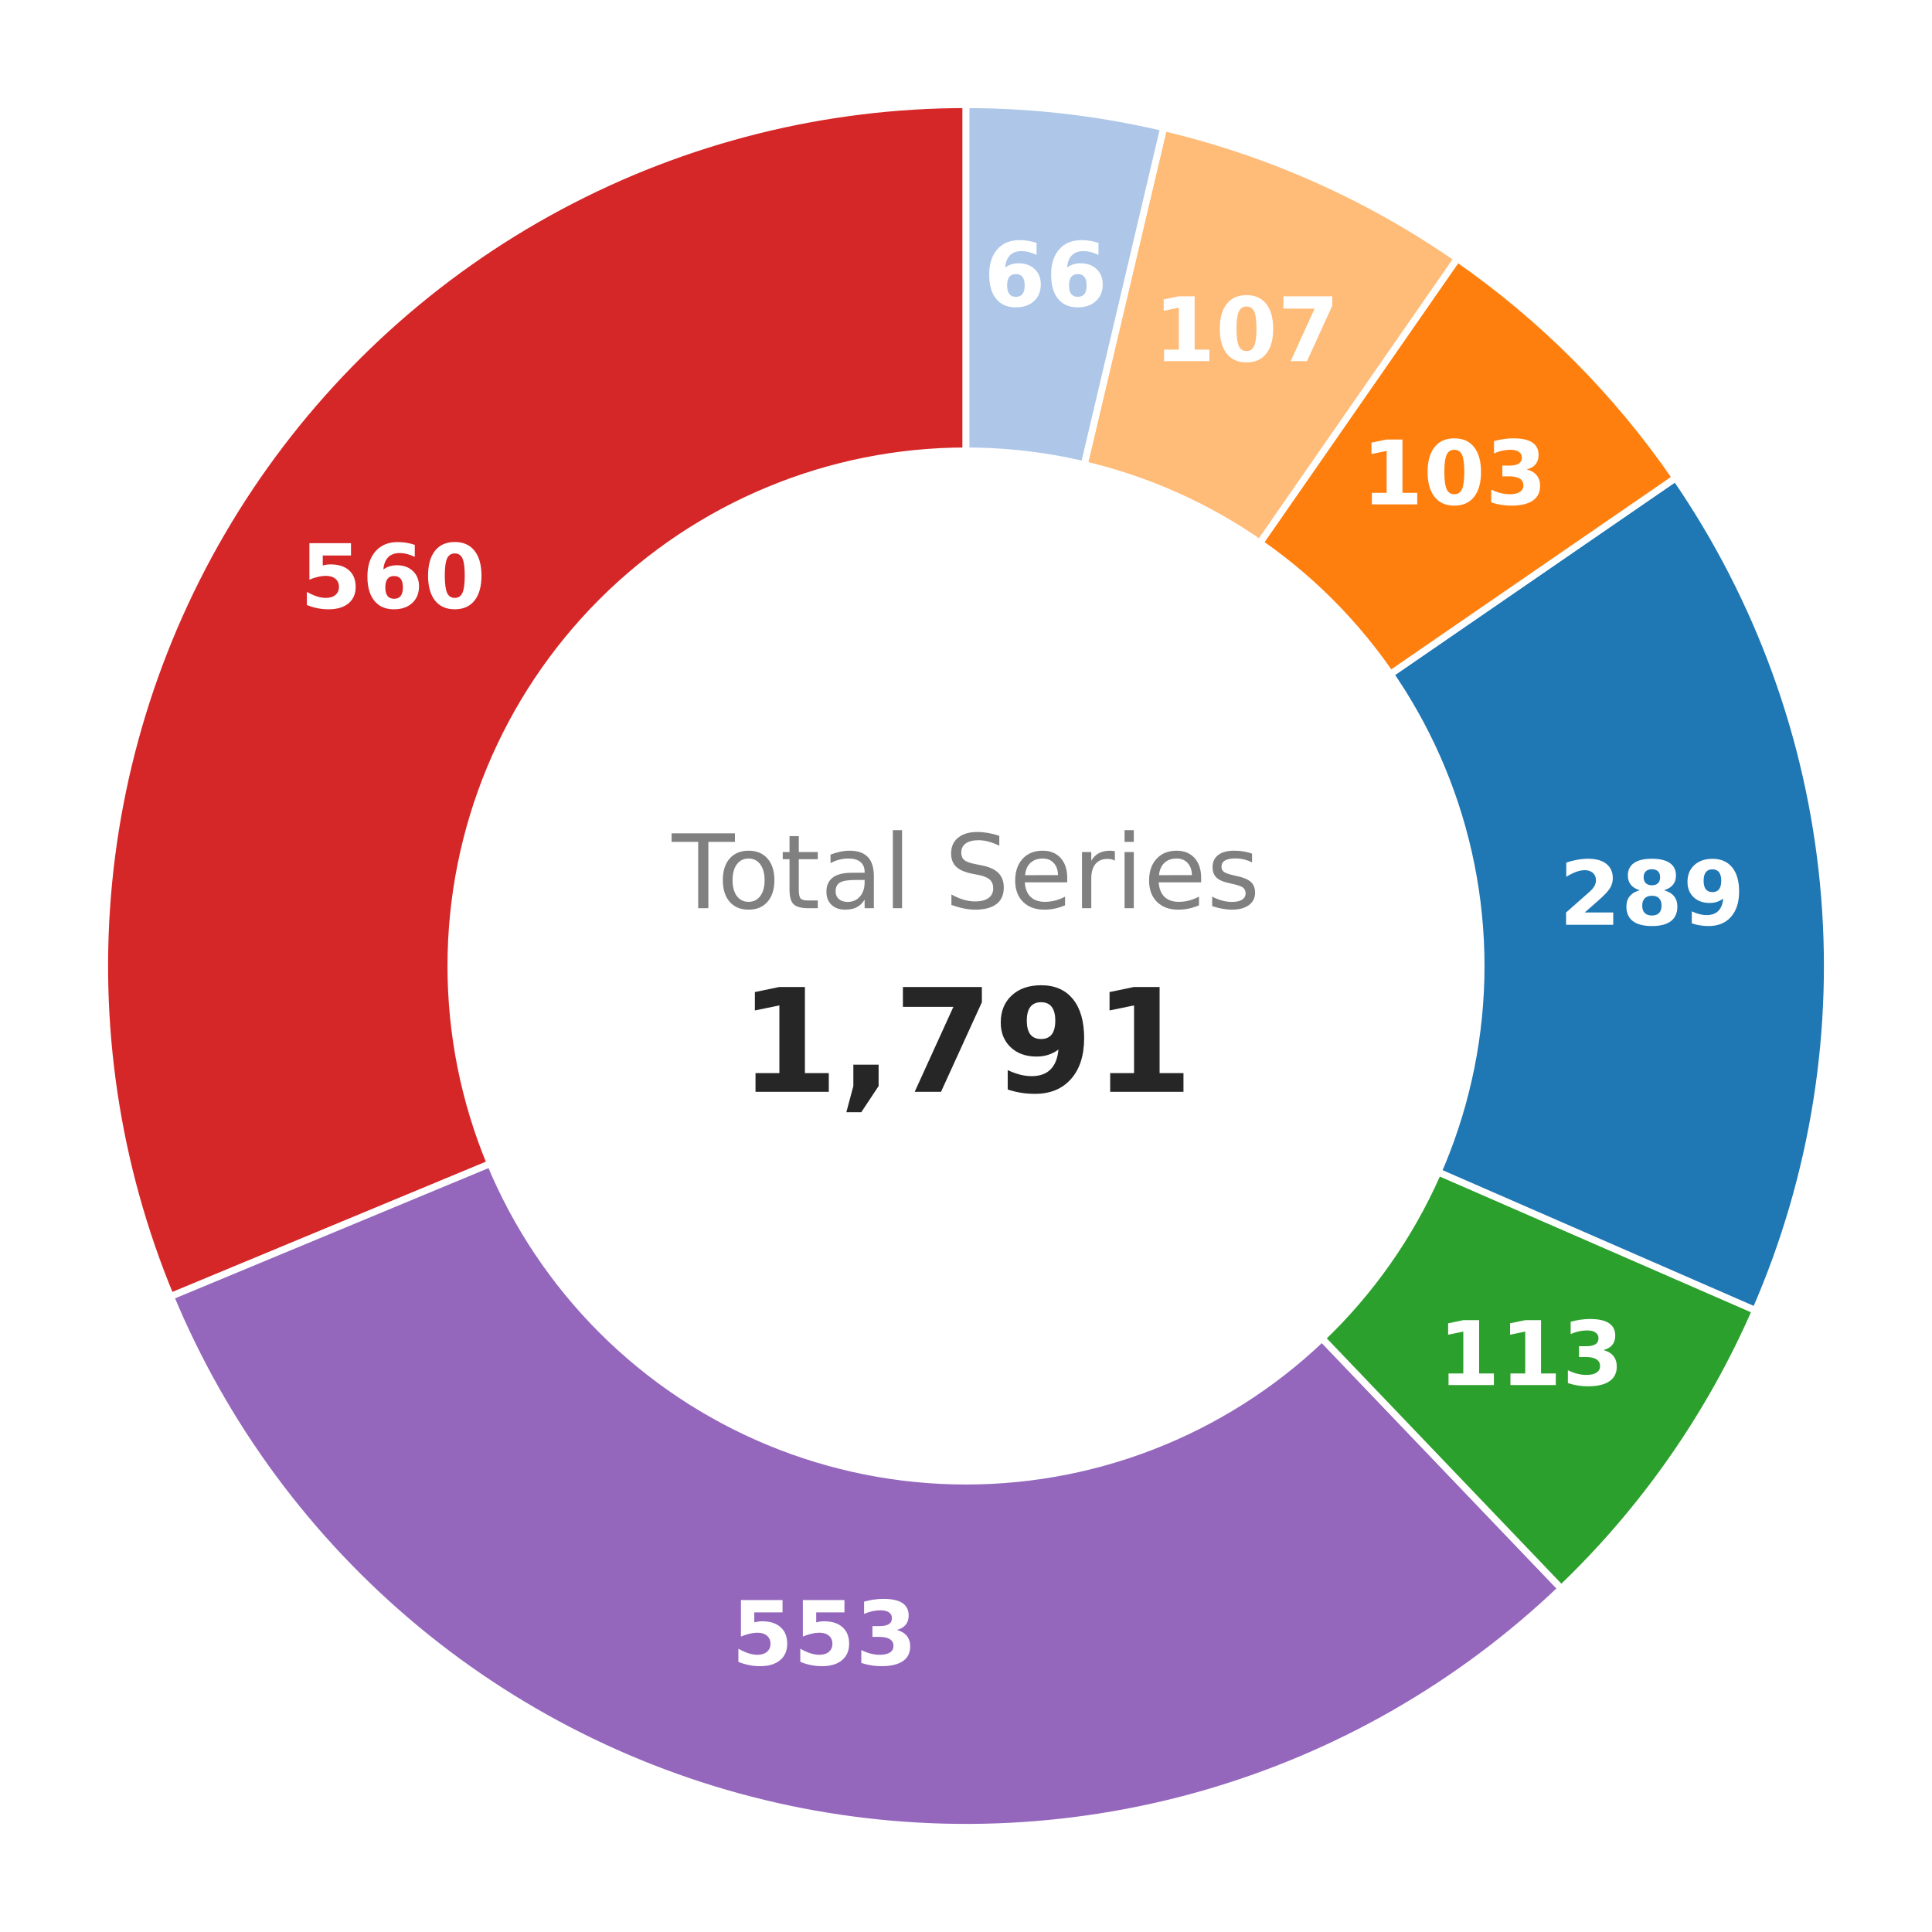
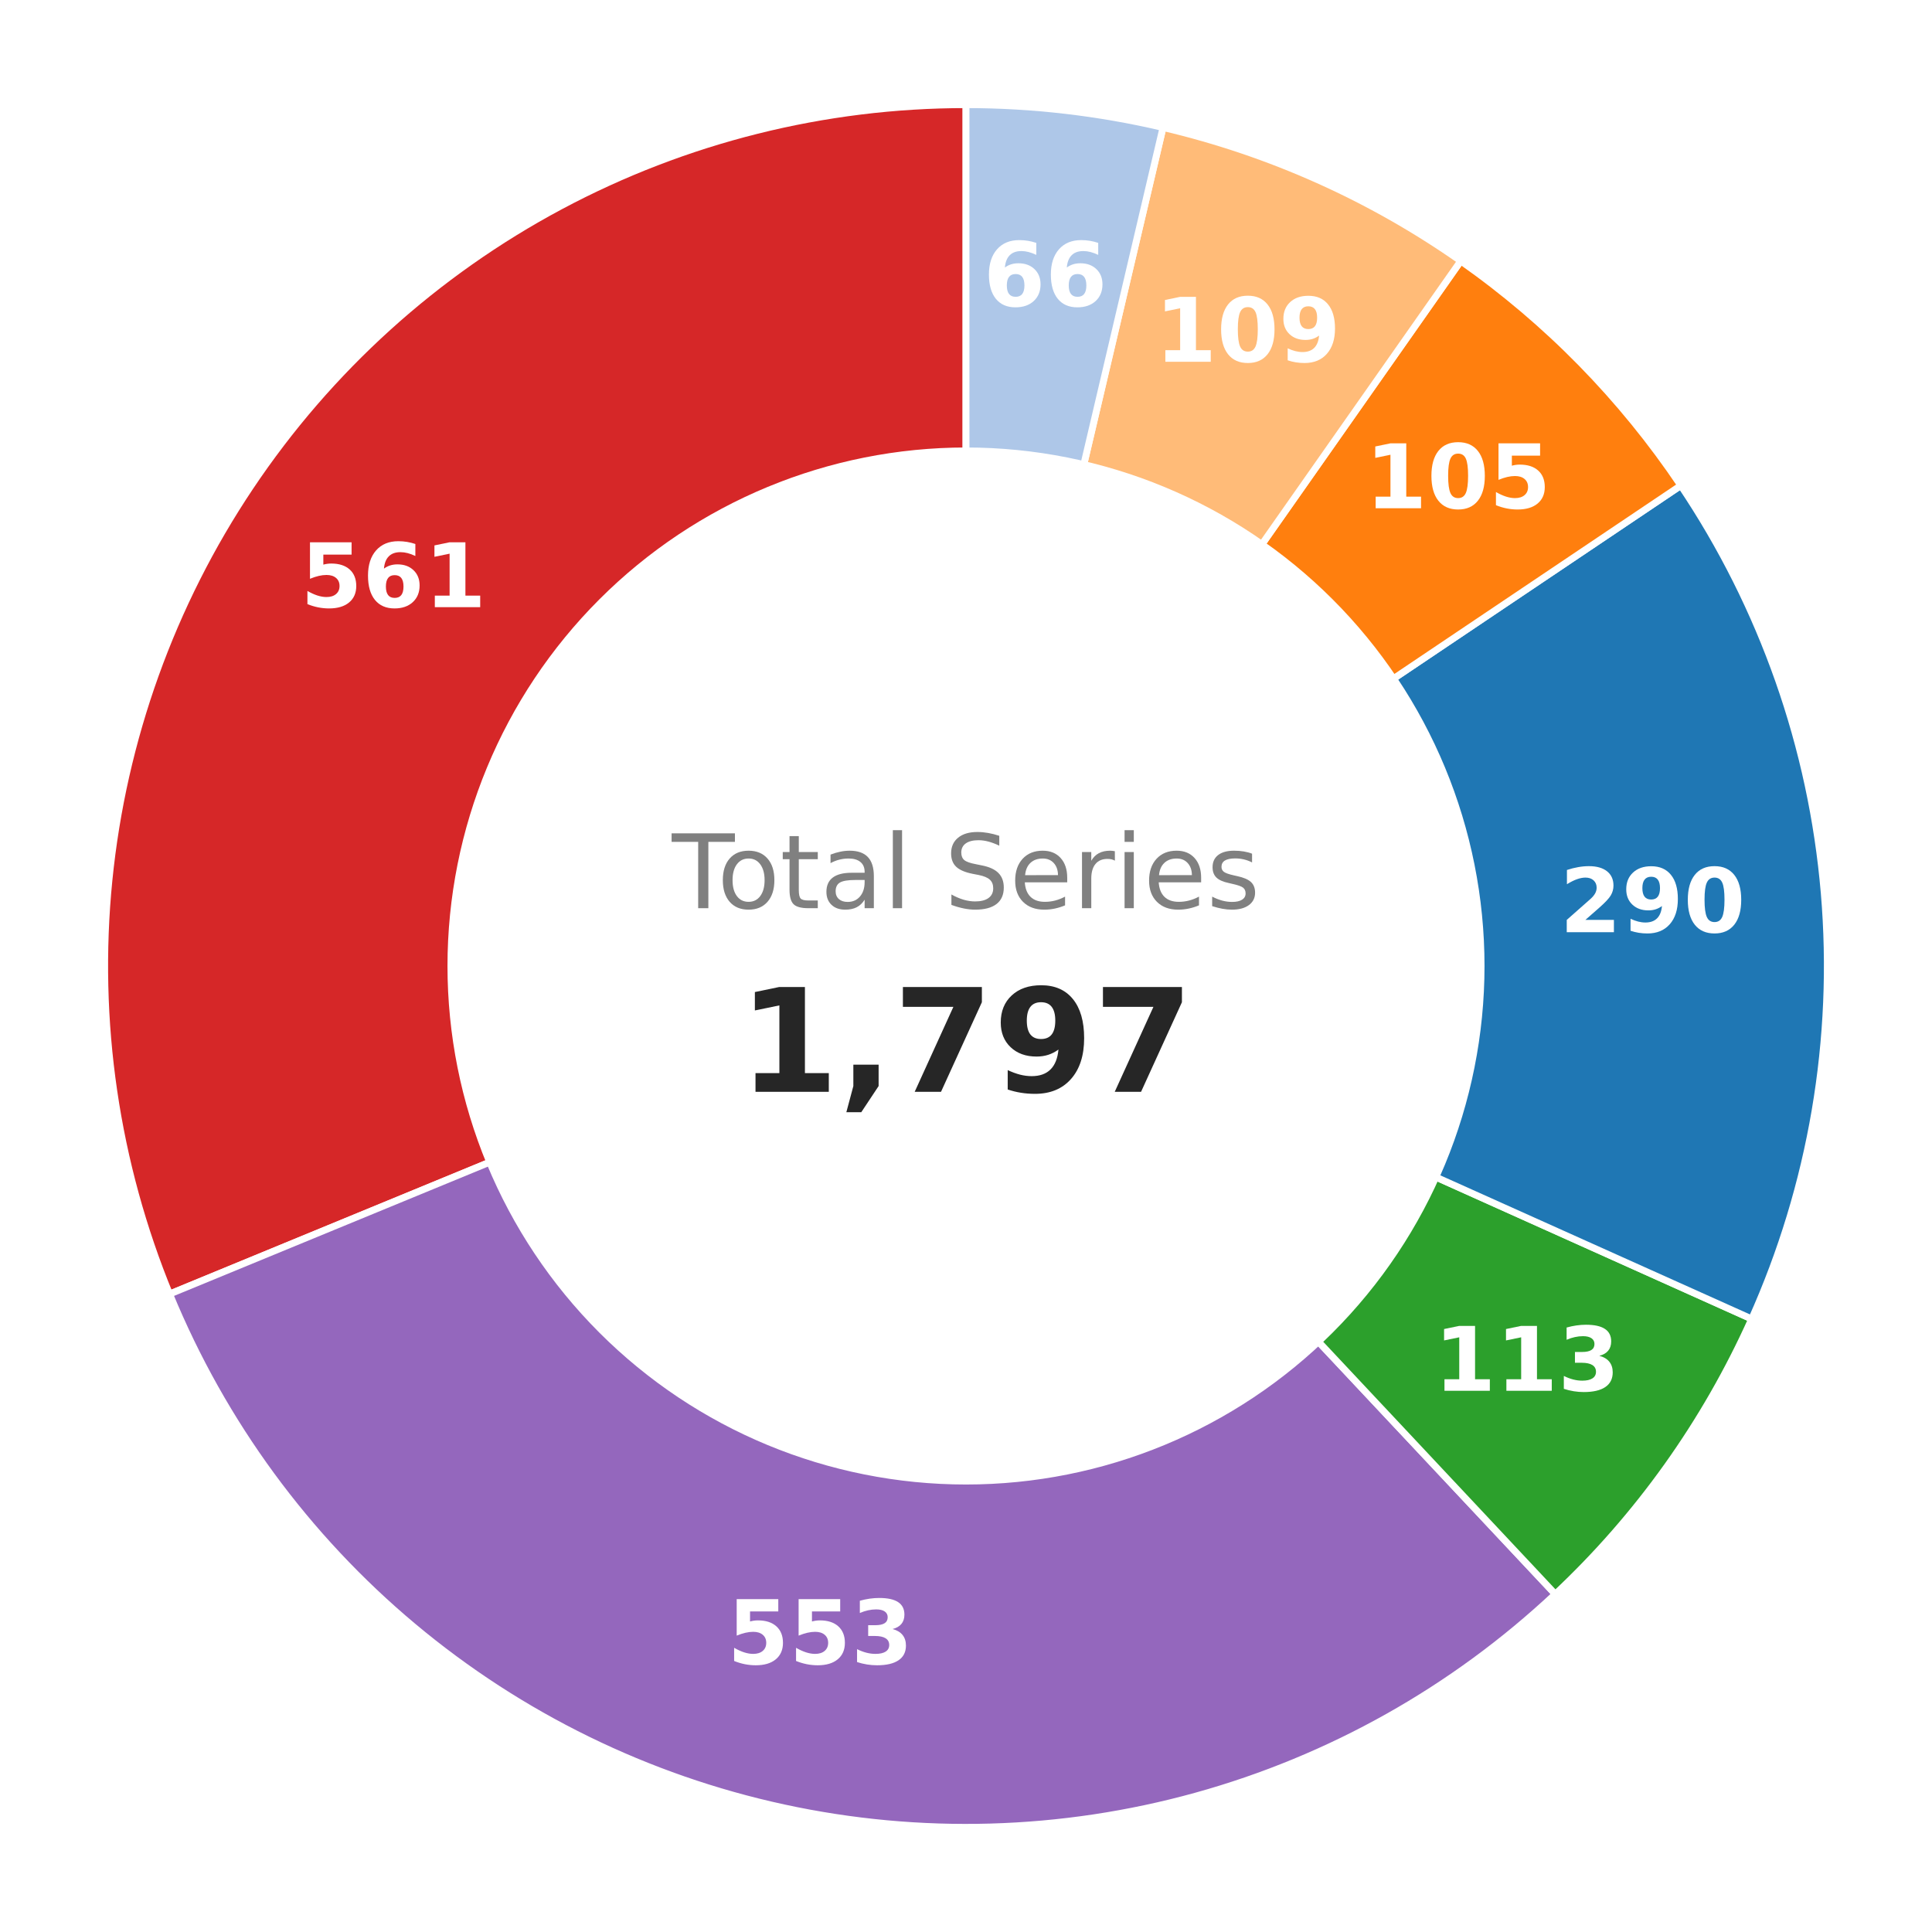
<svg xmlns="http://www.w3.org/2000/svg" xmlns:xlink="http://www.w3.org/1999/xlink" width="564.48pt" height="564.48pt" viewBox="0 0 564.48 564.48" version="1.1">
  <defs>
    <style type="text/css">*{stroke-linejoin: round; stroke-linecap: butt}</style>
  </defs>
  <g id="figure_1">
    <g id="patch_1">
      <path d="M 0 564.48  L 564.48 564.48  L 564.48 0  L 0 0  z " style="fill: #ffffff" />
    </g>
    <g id="axes_1">
      <g id="matplotlib.axis_1" />
      <g id="matplotlib.axis_2" />
      <g id="patch_2">
-         <path d="M 282.24 30.58  C 240.833 30.58 200.06 40.799 163.547 60.328  C 127.035 79.857 95.901 108.099 72.916 142.54  C 49.93 176.981 35.796 216.568 31.772 257.779  C 27.747 298.99 33.955 340.564 49.842 378.801  L 282.24 282.24  z " style="fill: #d62728; stroke: #ffffff; stroke-width: 2; stroke-linejoin: miter" />
+         <path d="M 282.24 30.58  C 240.898 30.58 200.187 40.767 163.717 60.238  C 127.248 79.708 96.132 107.868 73.13 142.22  C 50.128 176.571 35.941 216.067 31.828 257.204  C 27.716 298.34 33.802 339.863 49.547 378.089  L 282.24 282.24  z " style="fill: #d62728; stroke: #ffffff; stroke-width: 2; stroke-linejoin: miter" />
      </g>
      <g id="patch_3">
-         <path d="M 49.842 378.801  C 65.529 416.556 90.183 449.925 121.663 476.013  C 153.142 502.1 190.51 520.127 230.522 528.529  C 270.533 536.931 311.996 535.457 351.31 524.236  C 390.624 513.015 426.618 492.381 456.167 464.126  L 282.24 282.24  z " style="fill: #9467bd; stroke: #ffffff; stroke-width: 2; stroke-linejoin: miter" />
+         <path d="M 49.547 378.089  C 65.066 415.764 89.505 449.113 120.757 475.258  C 152.009 501.404 189.148 519.573 228.971 528.198  C 268.794 536.823 310.122 535.648 349.391 524.776  C 388.66 513.904 424.707 493.655 454.423 465.777  L 282.24 282.24  z " style="fill: #9467bd; stroke: #ffffff; stroke-width: 2; stroke-linejoin: miter" />
      </g>
      <g id="patch_4">
-         <path d="M 456.167 464.126  C 468.194 452.625 479.051 439.959 488.578 426.315  C 498.105 412.671 506.255 398.116 512.908 382.863  L 282.24 282.24  z " style="fill: #2ca02c; stroke: #ffffff; stroke-width: 2; stroke-linejoin: miter" />
+         <path d="M 454.423 465.777  C 466.519 454.429 477.464 441.914 487.097 428.413  C 496.73 414.912 505.005 400.492 511.802 385.363  L 282.24 282.24  z " style="fill: #2ca02c; stroke: #ffffff; stroke-width: 2; stroke-linejoin: miter" />
      </g>
      <g id="patch_5">
-         <path d="M 512.908 382.863  C 530.002 343.677 536.832 300.775 532.751 258.218  C 528.67 215.662 513.812 174.839 489.583 139.616  L 282.24 282.24  z " style="fill: #1f77b4; stroke: #ffffff; stroke-width: 2; stroke-linejoin: miter" />
+         <path d="M 511.802 385.363  C 529.322 346.361 536.617 303.53 532.996 260.928  C 529.375 218.325 514.956 177.34 491.105 141.854  L 282.24 282.24  z " style="fill: #1f77b4; stroke: #ffffff; stroke-width: 2; stroke-linejoin: miter" />
      </g>
      <g id="patch_6">
-         <path d="M 489.583 139.616  C 480.988 127.121 471.281 115.428 460.58 104.68  C 449.88 93.933 438.229 84.174 425.772 75.524  L 282.24 282.24  z " style="fill: #ff7f0e; stroke: #ffffff; stroke-width: 2; stroke-linejoin: miter" />
+         <path d="M 491.105 141.854  C 482.509 129.065 472.756 117.093 461.97 106.087  C 451.184 95.082 439.41 85.091 426.796 76.24  L 282.24 282.24  z " style="fill: #ff7f0e; stroke: #ffffff; stroke-width: 2; stroke-linejoin: miter" />
      </g>
      <g id="patch_7">
-         <path d="M 425.772 75.524  C 412.829 66.538 399.072 58.787 384.68 52.373  C 370.288 45.96 355.326 40.912 339.99 37.296  L 282.24 282.24  z " style="fill: #ffbb78; stroke: #ffffff; stroke-width: 2; stroke-linejoin: miter" />
+         <path d="M 426.796 76.24  C 413.701 67.051 399.76 59.131 385.162 52.588  C 370.563 46.046 355.374 40.91 339.801 37.251  L 282.24 282.24  z " style="fill: #ffbb78; stroke: #ffffff; stroke-width: 2; stroke-linejoin: miter" />
      </g>
      <g id="patch_8">
-         <path d="M 339.99 37.296  C 330.535 35.067 320.959 33.387 311.31 32.265  C 301.66 31.143 291.954 30.58 282.24 30.58  L 282.24 282.24  z " style="fill: #aec7e8; stroke: #ffffff; stroke-width: 2; stroke-linejoin: miter" />
+         <path d="M 339.801 37.251  C 330.376 35.037 320.831 33.368 311.213 32.253  C 301.596 31.139 291.922 30.58 282.24 30.58  L 282.24 282.24  z " style="fill: #aec7e8; stroke: #ffffff; stroke-width: 2; stroke-linejoin: miter" />
      </g>
      <g id="patch_9">
-         <path d="M 282.24 433.236  C 322.285 433.236 360.695 417.326 389.01 389.011  C 417.326 360.695 433.236 322.285 433.236 282.24  C 433.236 242.196 417.326 203.786 389.01 175.47  C 360.695 147.154 322.285 131.244 282.24 131.244  C 242.195 131.244 203.785 147.154 175.47 175.47  C 147.154 203.786 131.244 242.196 131.244 282.24  C 131.244 322.285 147.154 360.695 175.47 389.011  C 203.785 417.326 242.195 433.236 282.24 433.236  z " clip-path="url(#pd3a9fa85f6)" style="fill: #ffffff; stroke: #ffffff; stroke-linejoin: miter" />
+         <path d="M 282.24 433.236  C 322.285 433.236 360.694 417.326 389.01 389.011  C 417.326 360.695 433.236 322.285 433.236 282.24  C 433.236 242.196 417.326 203.786 389.01 175.47  C 360.694 147.154 322.285 131.244 282.24 131.244  C 242.195 131.244 203.785 147.154 175.47 175.47  C 147.154 203.786 131.244 242.196 131.244 282.24  C 131.244 322.285 147.154 360.695 175.47 389.011  C 203.785 417.326 242.195 433.236 282.24 433.236  z " clip-path="url(#paeff7c6100)" style="fill: #ffffff; stroke: #ffffff; stroke-linejoin: miter" />
      </g>
      <g id="text_1">
-         <g style="fill: #ffffff" transform="translate(87.64507 177.6545) scale(0.26 -0.26)">
+         <g style="fill: #ffffff" transform="translate(87.81642 177.3981) scale(0.26 -0.26)">
          <defs>
            <path id="DejaVuSans-Bold-35" d="M 678 4666  L 3669 4666  L 3669 3781  L 1638 3781  L 1638 3059  Q 1775 3097 1914 3117  Q 2053 3138 2203 3138  Q 3056 3138 3531 2711  Q 4006 2284 4006 1522  Q 4006 766 3489 337  Q 2972 -91 2053 -91  Q 1656 -91 1267 -14  Q 878 63 494 219  L 494 1166  Q 875 947 1217 837  Q 1559 728 1863 728  Q 2300 728 2551 942  Q 2803 1156 2803 1522  Q 2803 1891 2551 2103  Q 2300 2316 1863 2316  Q 1603 2316 1309 2248  Q 1016 2181 678 2041  L 678 4666  z " transform="scale(0.015625)" />
            <path id="DejaVuSans-Bold-36" d="M 2316 2303  Q 2000 2303 1842 2098  Q 1684 1894 1684 1484  Q 1684 1075 1842 870  Q 2000 666 2316 666  Q 2634 666 2792 870  Q 2950 1075 2950 1484  Q 2950 1894 2792 2098  Q 2634 2303 2316 2303  z M 3803 4544  L 3803 3681  Q 3506 3822 3243 3889  Q 2981 3956 2731 3956  Q 2194 3956 1894 3657  Q 1594 3359 1544 2772  Q 1750 2925 1990 3001  Q 2231 3078 2516 3078  Q 3231 3078 3670 2659  Q 4109 2241 4109 1563  Q 4109 813 3618 361  Q 3128 -91 2303 -91  Q 1394 -91 895 523  Q 397 1138 397 2266  Q 397 3422 980 4083  Q 1563 4744 2578 4744  Q 2900 4744 3203 4694  Q 3506 4644 3803 4544  z " transform="scale(0.015625)" />
-             <path id="DejaVuSans-Bold-30" d="M 2944 2338  Q 2944 3213 2780 3570  Q 2616 3928 2228 3928  Q 1841 3928 1675 3570  Q 1509 3213 1509 2338  Q 1509 1453 1675 1090  Q 1841 728 2228 728  Q 2613 728 2778 1090  Q 2944 1453 2944 2338  z M 4147 2328  Q 4147 1169 3647 539  Q 3147 -91 2228 -91  Q 1306 -91 806 539  Q 306 1169 306 2328  Q 306 3491 806 4120  Q 1306 4750 2228 4750  Q 3147 4750 3647 4120  Q 4147 3491 4147 2328  z " transform="scale(0.015625)" />
+             <path id="DejaVuSans-Bold-31" d="M 750 831  L 1813 831  L 1813 3847  L 722 3622  L 722 4441  L 1806 4666  L 2950 4666  L 2950 831  L 4013 831  L 4013 0  L 750 0  L 750 831  z " transform="scale(0.015625)" />
          </defs>
          <use xlink:href="#DejaVuSans-Bold-35" />
          <use xlink:href="#DejaVuSans-Bold-36" x="69.58" />
-           <use xlink:href="#DejaVuSans-Bold-30" x="139.16" />
+           <use xlink:href="#DejaVuSans-Bold-31" x="139.16" />
        </g>
      </g>
      <g id="text_2">
-         <g style="fill: #ffffff" transform="translate(213.7298 486.4453) scale(0.26 -0.26)">
+         <g style="fill: #ffffff" transform="translate(212.489 486.1807) scale(0.26 -0.26)">
          <defs>
            <path id="DejaVuSans-Bold-33" d="M 2981 2516  Q 3453 2394 3698 2092  Q 3944 1791 3944 1325  Q 3944 631 3412 270  Q 2881 -91 1863 -91  Q 1503 -91 1142 -33  Q 781 25 428 141  L 428 1069  Q 766 900 1098 814  Q 1431 728 1753 728  Q 2231 728 2486 893  Q 2741 1059 2741 1369  Q 2741 1688 2480 1852  Q 2219 2016 1709 2016  L 1228 2016  L 1228 2791  L 1734 2791  Q 2188 2791 2409 2933  Q 2631 3075 2631 3366  Q 2631 3634 2415 3781  Q 2200 3928 1806 3928  Q 1516 3928 1219 3862  Q 922 3797 628 3669  L 628 4550  Q 984 4650 1334 4700  Q 1684 4750 2022 4750  Q 2931 4750 3382 4451  Q 3834 4153 3834 3553  Q 3834 3144 3618 2883  Q 3403 2622 2981 2516  z " transform="scale(0.015625)" />
          </defs>
          <use xlink:href="#DejaVuSans-Bold-35" />
          <use xlink:href="#DejaVuSans-Bold-35" x="69.58" />
          <use xlink:href="#DejaVuSans-Bold-33" x="139.16" />
        </g>
      </g>
      <g id="text_3">
-         <g style="fill: #ffffff" transform="translate(420.1746 404.6745) scale(0.26 -0.26)">
-           <defs>
-             <path id="DejaVuSans-Bold-31" d="M 750 831  L 1813 831  L 1813 3847  L 722 3622  L 722 4441  L 1806 4666  L 2950 4666  L 2950 831  L 4013 831  L 4013 0  L 750 0  L 750 831  z " transform="scale(0.015625)" />
-           </defs>
+         <g style="fill: #ffffff" transform="translate(418.9901 406.3526) scale(0.26 -0.26)">
          <use xlink:href="#DejaVuSans-Bold-31" />
          <use xlink:href="#DejaVuSans-Bold-31" x="69.58" />
          <use xlink:href="#DejaVuSans-Bold-33" x="139.16" />
        </g>
      </g>
      <g id="text_4">
-         <g style="fill: #ffffff" transform="translate(455.5133 270.1972) scale(0.26 -0.26)">
+         <g style="fill: #ffffff" transform="translate(455.7093 272.3644) scale(0.26 -0.26)">
          <defs>
            <path id="DejaVuSans-Bold-32" d="M 1844 884  L 3897 884  L 3897 0  L 506 0  L 506 884  L 2209 2388  Q 2438 2594 2547 2791  Q 2656 2988 2656 3200  Q 2656 3528 2436 3728  Q 2216 3928 1850 3928  Q 1569 3928 1234 3808  Q 900 3688 519 3450  L 519 4475  Q 925 4609 1322 4679  Q 1719 4750 2100 4750  Q 2938 4750 3402 4381  Q 3866 4013 3866 3353  Q 3866 2972 3669 2642  Q 3472 2313 2841 1759  L 1844 884  z " transform="scale(0.015625)" />
-             <path id="DejaVuSans-Bold-38" d="M 2228 2088  Q 1891 2088 1709 1903  Q 1528 1719 1528 1375  Q 1528 1031 1709 848  Q 1891 666 2228 666  Q 2563 666 2741 848  Q 2919 1031 2919 1375  Q 2919 1722 2741 1905  Q 2563 2088 2228 2088  z M 1350 2484  Q 925 2613 709 2878  Q 494 3144 494 3541  Q 494 4131 934 4440  Q 1375 4750 2228 4750  Q 3075 4750 3515 4442  Q 3956 4134 3956 3541  Q 3956 3144 3739 2878  Q 3522 2613 3097 2484  Q 3572 2353 3814 2058  Q 4056 1763 4056 1313  Q 4056 619 3595 264  Q 3134 -91 2228 -91  Q 1319 -91 855 264  Q 391 619 391 1313  Q 391 1763 633 2058  Q 875 2353 1350 2484  z M 1631 3419  Q 1631 3141 1786 2991  Q 1941 2841 2228 2841  Q 2509 2841 2662 2991  Q 2816 3141 2816 3419  Q 2816 3697 2662 3845  Q 2509 3994 2228 3994  Q 1941 3994 1786 3844  Q 1631 3694 1631 3419  z " transform="scale(0.015625)" />
            <path id="DejaVuSans-Bold-39" d="M 641 103  L 641 966  Q 928 831 1190 764  Q 1453 697 1709 697  Q 2247 697 2547 995  Q 2847 1294 2900 1881  Q 2688 1725 2447 1647  Q 2206 1569 1925 1569  Q 1209 1569 770 1986  Q 331 2403 331 3084  Q 331 3838 820 4291  Q 1309 4744 2131 4744  Q 3044 4744 3544 4128  Q 4044 3513 4044 2388  Q 4044 1231 3459 570  Q 2875 -91 1856 -91  Q 1528 -91 1228 -42  Q 928 6 641 103  z M 2125 2350  Q 2441 2350 2600 2554  Q 2759 2759 2759 3169  Q 2759 3575 2600 3781  Q 2441 3988 2125 3988  Q 1809 3988 1650 3781  Q 1491 3575 1491 3169  Q 1491 2759 1650 2554  Q 1809 2350 2125 2350  z " transform="scale(0.015625)" />
+             <path id="DejaVuSans-Bold-30" d="M 2944 2338  Q 2944 3213 2780 3570  Q 2616 3928 2228 3928  Q 1841 3928 1675 3570  Q 1509 3213 1509 2338  Q 1509 1453 1675 1090  Q 1841 728 2228 728  Q 2613 728 2778 1090  Q 2944 1453 2944 2338  z M 4147 2328  Q 4147 1169 3647 539  Q 3147 -91 2228 -91  Q 1306 -91 806 539  Q 306 1169 306 2328  Q 306 3491 806 4120  Q 1306 4750 2228 4750  Q 3147 4750 3647 4120  Q 4147 3491 4147 2328  z " transform="scale(0.015625)" />
          </defs>
          <use xlink:href="#DejaVuSans-Bold-32" />
-           <use xlink:href="#DejaVuSans-Bold-38" x="69.58" />
+           <use xlink:href="#DejaVuSans-Bold-39" x="69.58" />
+           <use xlink:href="#DejaVuSans-Bold-30" x="139.16" />
+         </g>
+       </g>
+       <g id="text_5">
+         <g style="fill: #ffffff" transform="translate(398.8888 148.4923) scale(0.26 -0.26)">
+           <use xlink:href="#DejaVuSans-Bold-31" />
+           <use xlink:href="#DejaVuSans-Bold-30" x="69.58" />
+           <use xlink:href="#DejaVuSans-Bold-35" x="139.16" />
+         </g>
+       </g>
+       <g id="text_6">
+         <g style="fill: #ffffff" transform="translate(337.4419 105.6932) scale(0.26 -0.26)">
+           <use xlink:href="#DejaVuSans-Bold-31" />
+           <use xlink:href="#DejaVuSans-Bold-30" x="69.58" />
          <use xlink:href="#DejaVuSans-Bold-39" x="139.16" />
        </g>
      </g>
-       <g id="text_5">
-         <g style="fill: #ffffff" transform="translate(397.7768 147.3666) scale(0.26 -0.26)">
-           <use xlink:href="#DejaVuSans-Bold-31" />
-           <use xlink:href="#DejaVuSans-Bold-30" x="69.58" />
-           <use xlink:href="#DejaVuSans-Bold-33" x="139.16" />
-         </g>
-       </g>
-       <g id="text_6">
-         <g style="fill: #ffffff" transform="translate(337.0565 105.5209) scale(0.26 -0.26)">
-           <defs>
-             <path id="DejaVuSans-Bold-37" d="M 428 4666  L 3944 4666  L 3944 3988  L 2125 0  L 953 0  L 2675 3781  L 428 3781  L 428 4666  z " transform="scale(0.015625)" />
-           </defs>
-           <use xlink:href="#DejaVuSans-Bold-31" />
-           <use xlink:href="#DejaVuSans-Bold-30" x="69.58" />
-           <use xlink:href="#DejaVuSans-Bold-37" x="139.16" />
-         </g>
-       </g>
      <g id="text_7">
-         <g style="fill: #ffffff" transform="translate(287.4055 89.43416) scale(0.26 -0.26)">
+         <g style="fill: #ffffff" transform="translate(287.3282 89.4252) scale(0.26 -0.26)">
          <use xlink:href="#DejaVuSans-Bold-36" />
          <use xlink:href="#DejaVuSans-Bold-36" x="69.58" />
        </g>
      </g>
      <g id="text_8">
        <g style="fill: #808080" transform="translate(196.3134 265.3523) scale(0.3 -0.3)">
          <defs>
            <path id="DejaVuSans-54" d="M -19 4666  L 3928 4666  L 3928 4134  L 2272 4134  L 2272 0  L 1638 0  L 1638 4134  L -19 4134  L -19 4666  z " transform="scale(0.015625)" />
            <path id="DejaVuSans-6f" d="M 1959 3097  Q 1497 3097 1228 2736  Q 959 2375 959 1747  Q 959 1119 1226 758  Q 1494 397 1959 397  Q 2419 397 2687 759  Q 2956 1122 2956 1747  Q 2956 2369 2687 2733  Q 2419 3097 1959 3097  z M 1959 3584  Q 2709 3584 3137 3096  Q 3566 2609 3566 1747  Q 3566 888 3137 398  Q 2709 -91 1959 -91  Q 1206 -91 779 398  Q 353 888 353 1747  Q 353 2609 779 3096  Q 1206 3584 1959 3584  z " transform="scale(0.015625)" />
            <path id="DejaVuSans-74" d="M 1172 4494  L 1172 3500  L 2356 3500  L 2356 3053  L 1172 3053  L 1172 1153  Q 1172 725 1289 603  Q 1406 481 1766 481  L 2356 481  L 2356 0  L 1766 0  Q 1100 0 847 248  Q 594 497 594 1153  L 594 3053  L 172 3053  L 172 3500  L 594 3500  L 594 4494  L 1172 4494  z " transform="scale(0.015625)" />
            <path id="DejaVuSans-61" d="M 2194 1759  Q 1497 1759 1228 1600  Q 959 1441 959 1056  Q 959 750 1161 570  Q 1363 391 1709 391  Q 2188 391 2477 730  Q 2766 1069 2766 1631  L 2766 1759  L 2194 1759  z M 3341 1997  L 3341 0  L 2766 0  L 2766 531  Q 2569 213 2275 61  Q 1981 -91 1556 -91  Q 1019 -91 701 211  Q 384 513 384 1019  Q 384 1609 779 1909  Q 1175 2209 1959 2209  L 2766 2209  L 2766 2266  Q 2766 2663 2505 2880  Q 2244 3097 1772 3097  Q 1472 3097 1187 3025  Q 903 2953 641 2809  L 641 3341  Q 956 3463 1253 3523  Q 1550 3584 1831 3584  Q 2591 3584 2966 3190  Q 3341 2797 3341 1997  z " transform="scale(0.015625)" />
            <path id="DejaVuSans-6c" d="M 603 4863  L 1178 4863  L 1178 0  L 603 0  L 603 4863  z " transform="scale(0.015625)" />
            <path id="DejaVuSans-20" transform="scale(0.015625)" />
            <path id="DejaVuSans-53" d="M 3425 4513  L 3425 3897  Q 3066 4069 2747 4153  Q 2428 4238 2131 4238  Q 1616 4238 1336 4038  Q 1056 3838 1056 3469  Q 1056 3159 1242 3001  Q 1428 2844 1947 2747  L 2328 2669  Q 3034 2534 3370 2195  Q 3706 1856 3706 1288  Q 3706 609 3251 259  Q 2797 -91 1919 -91  Q 1588 -91 1214 -16  Q 841 59 441 206  L 441 856  Q 825 641 1194 531  Q 1563 422 1919 422  Q 2459 422 2753 634  Q 3047 847 3047 1241  Q 3047 1584 2836 1778  Q 2625 1972 2144 2069  L 1759 2144  Q 1053 2284 737 2584  Q 422 2884 422 3419  Q 422 4038 858 4394  Q 1294 4750 2059 4750  Q 2388 4750 2728 4690  Q 3069 4631 3425 4513  z " transform="scale(0.015625)" />
            <path id="DejaVuSans-65" d="M 3597 1894  L 3597 1613  L 953 1613  Q 991 1019 1311 708  Q 1631 397 2203 397  Q 2534 397 2845 478  Q 3156 559 3463 722  L 3463 178  Q 3153 47 2828 -22  Q 2503 -91 2169 -91  Q 1331 -91 842 396  Q 353 884 353 1716  Q 353 2575 817 3079  Q 1281 3584 2069 3584  Q 2775 3584 3186 3129  Q 3597 2675 3597 1894  z M 3022 2063  Q 3016 2534 2758 2815  Q 2500 3097 2075 3097  Q 1594 3097 1305 2825  Q 1016 2553 972 2059  L 3022 2063  z " transform="scale(0.015625)" />
            <path id="DejaVuSans-72" d="M 2631 2963  Q 2534 3019 2420 3045  Q 2306 3072 2169 3072  Q 1681 3072 1420 2755  Q 1159 2438 1159 1844  L 1159 0  L 581 0  L 581 3500  L 1159 3500  L 1159 2956  Q 1341 3275 1631 3429  Q 1922 3584 2338 3584  Q 2397 3584 2469 3576  Q 2541 3569 2628 3553  L 2631 2963  z " transform="scale(0.015625)" />
            <path id="DejaVuSans-69" d="M 603 3500  L 1178 3500  L 1178 0  L 603 0  L 603 3500  z M 603 4863  L 1178 4863  L 1178 4134  L 603 4134  L 603 4863  z " transform="scale(0.015625)" />
            <path id="DejaVuSans-73" d="M 2834 3397  L 2834 2853  Q 2591 2978 2328 3040  Q 2066 3103 1784 3103  Q 1356 3103 1142 2972  Q 928 2841 928 2578  Q 928 2378 1081 2264  Q 1234 2150 1697 2047  L 1894 2003  Q 2506 1872 2764 1633  Q 3022 1394 3022 966  Q 3022 478 2636 193  Q 2250 -91 1575 -91  Q 1294 -91 989 -36  Q 684 19 347 128  L 347 722  Q 666 556 975 473  Q 1284 391 1588 391  Q 1994 391 2212 530  Q 2431 669 2431 922  Q 2431 1156 2273 1281  Q 2116 1406 1581 1522  L 1381 1569  Q 847 1681 609 1914  Q 372 2147 372 2553  Q 372 3047 722 3315  Q 1072 3584 1716 3584  Q 2034 3584 2315 3537  Q 2597 3491 2834 3397  z " transform="scale(0.015625)" />
          </defs>
          <use xlink:href="#DejaVuSans-54" />
          <use xlink:href="#DejaVuSans-6f" x="44.084" />
          <use xlink:href="#DejaVuSans-74" x="105.266" />
          <use xlink:href="#DejaVuSans-61" x="144.475" />
          <use xlink:href="#DejaVuSans-6c" x="205.754" />
          <use xlink:href="#DejaVuSans-20" x="233.537" />
          <use xlink:href="#DejaVuSans-53" x="265.324" />
          <use xlink:href="#DejaVuSans-65" x="328.801" />
          <use xlink:href="#DejaVuSans-72" x="390.324" />
          <use xlink:href="#DejaVuSans-69" x="431.438" />
          <use xlink:href="#DejaVuSans-65" x="459.221" />
          <use xlink:href="#DejaVuSans-73" x="520.744" />
        </g>
      </g>
      <g id="text_9">
-         <g style="fill: #262626" transform="translate(215.8177 318.9956) scale(0.42 -0.42)">
+         <g style="fill: #262626" transform="translate(215.8176 318.9956) scale(0.42 -0.42)">
          <defs>
            <path id="DejaVuSans-Bold-2c" d="M 653 1209  L 1778 1209  L 1778 256  L 1006 -909  L 341 -909  L 653 256  L 653 1209  z " transform="scale(0.015625)" />
+             <path id="DejaVuSans-Bold-37" d="M 428 4666  L 3944 4666  L 3944 3988  L 2125 0  L 953 0  L 2675 3781  L 428 3781  L 428 4666  z " transform="scale(0.015625)" />
          </defs>
          <use xlink:href="#DejaVuSans-Bold-31" />
          <use xlink:href="#DejaVuSans-Bold-2c" x="69.58" />
          <use xlink:href="#DejaVuSans-Bold-37" x="107.568" />
          <use xlink:href="#DejaVuSans-Bold-39" x="177.148" />
-           <use xlink:href="#DejaVuSans-Bold-31" x="246.729" />
+           <use xlink:href="#DejaVuSans-Bold-37" x="246.729" />
        </g>
      </g>
    </g>
  </g>
  <defs>
-     <clipPath id="pd3a9fa85f6">
+     <clipPath id="paeff7c6100">
      <rect x="7.2" y="7.2" width="550.08" height="550.08" />
    </clipPath>
  </defs>
</svg>
